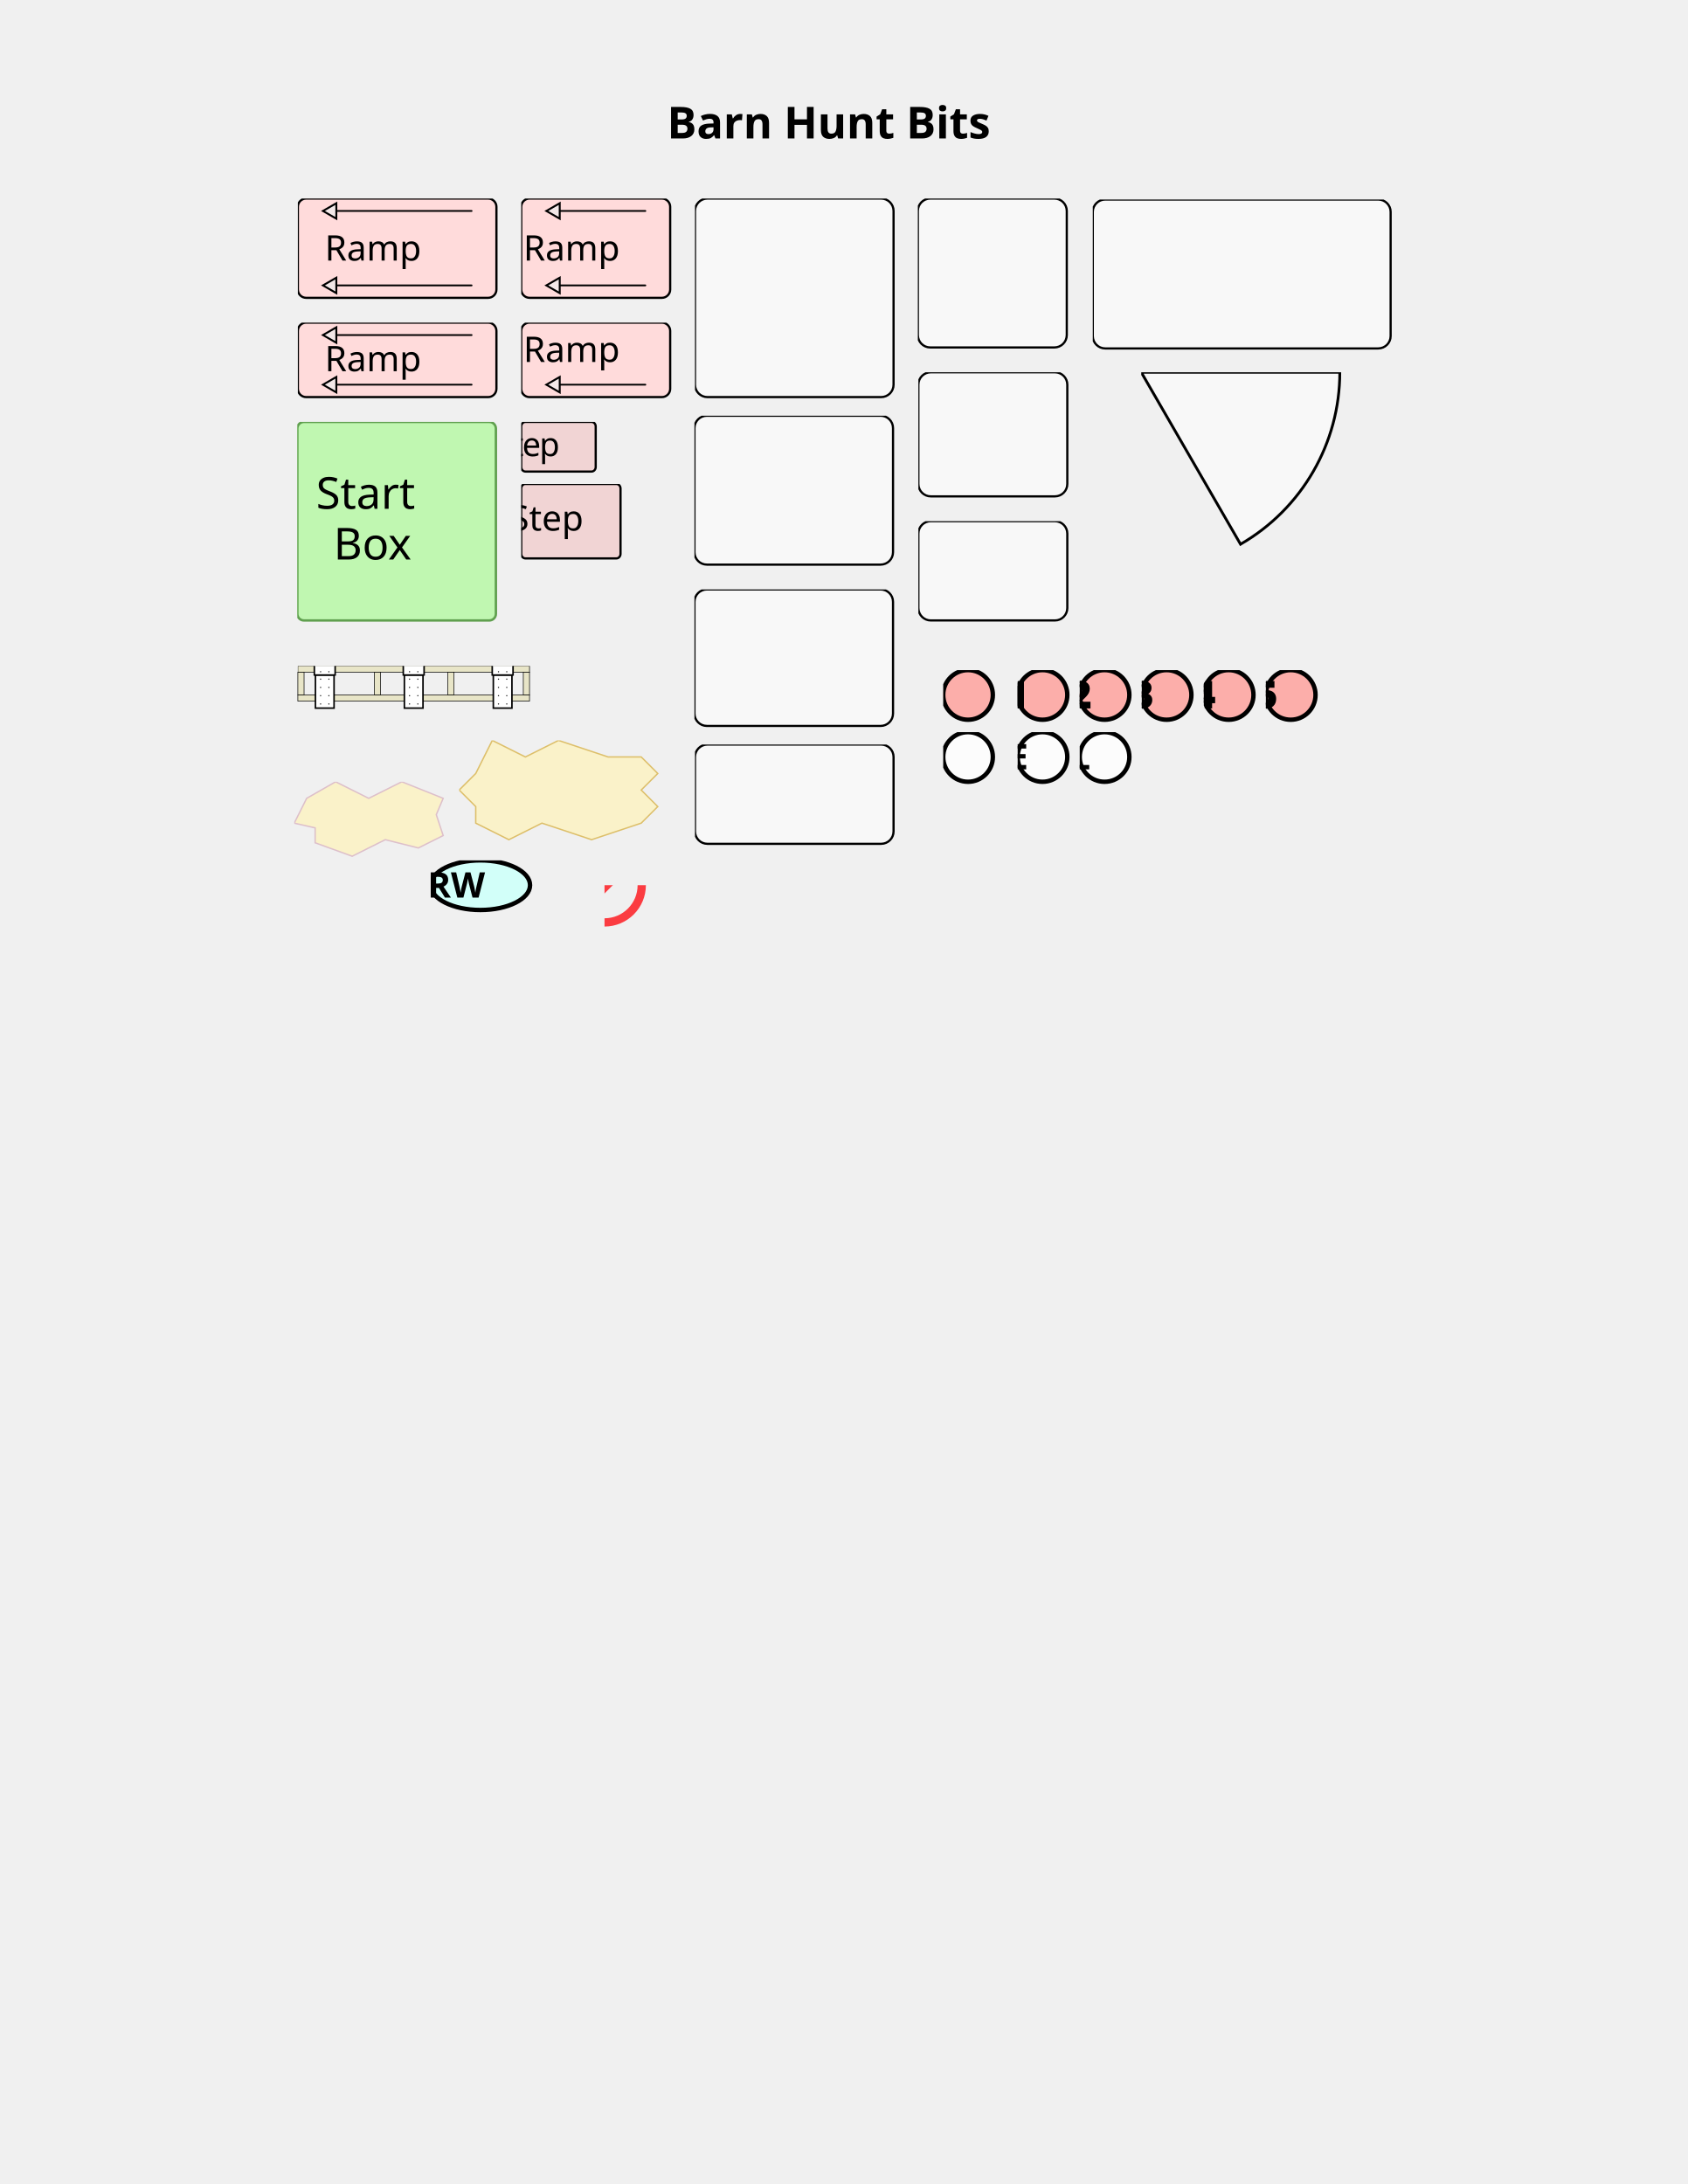
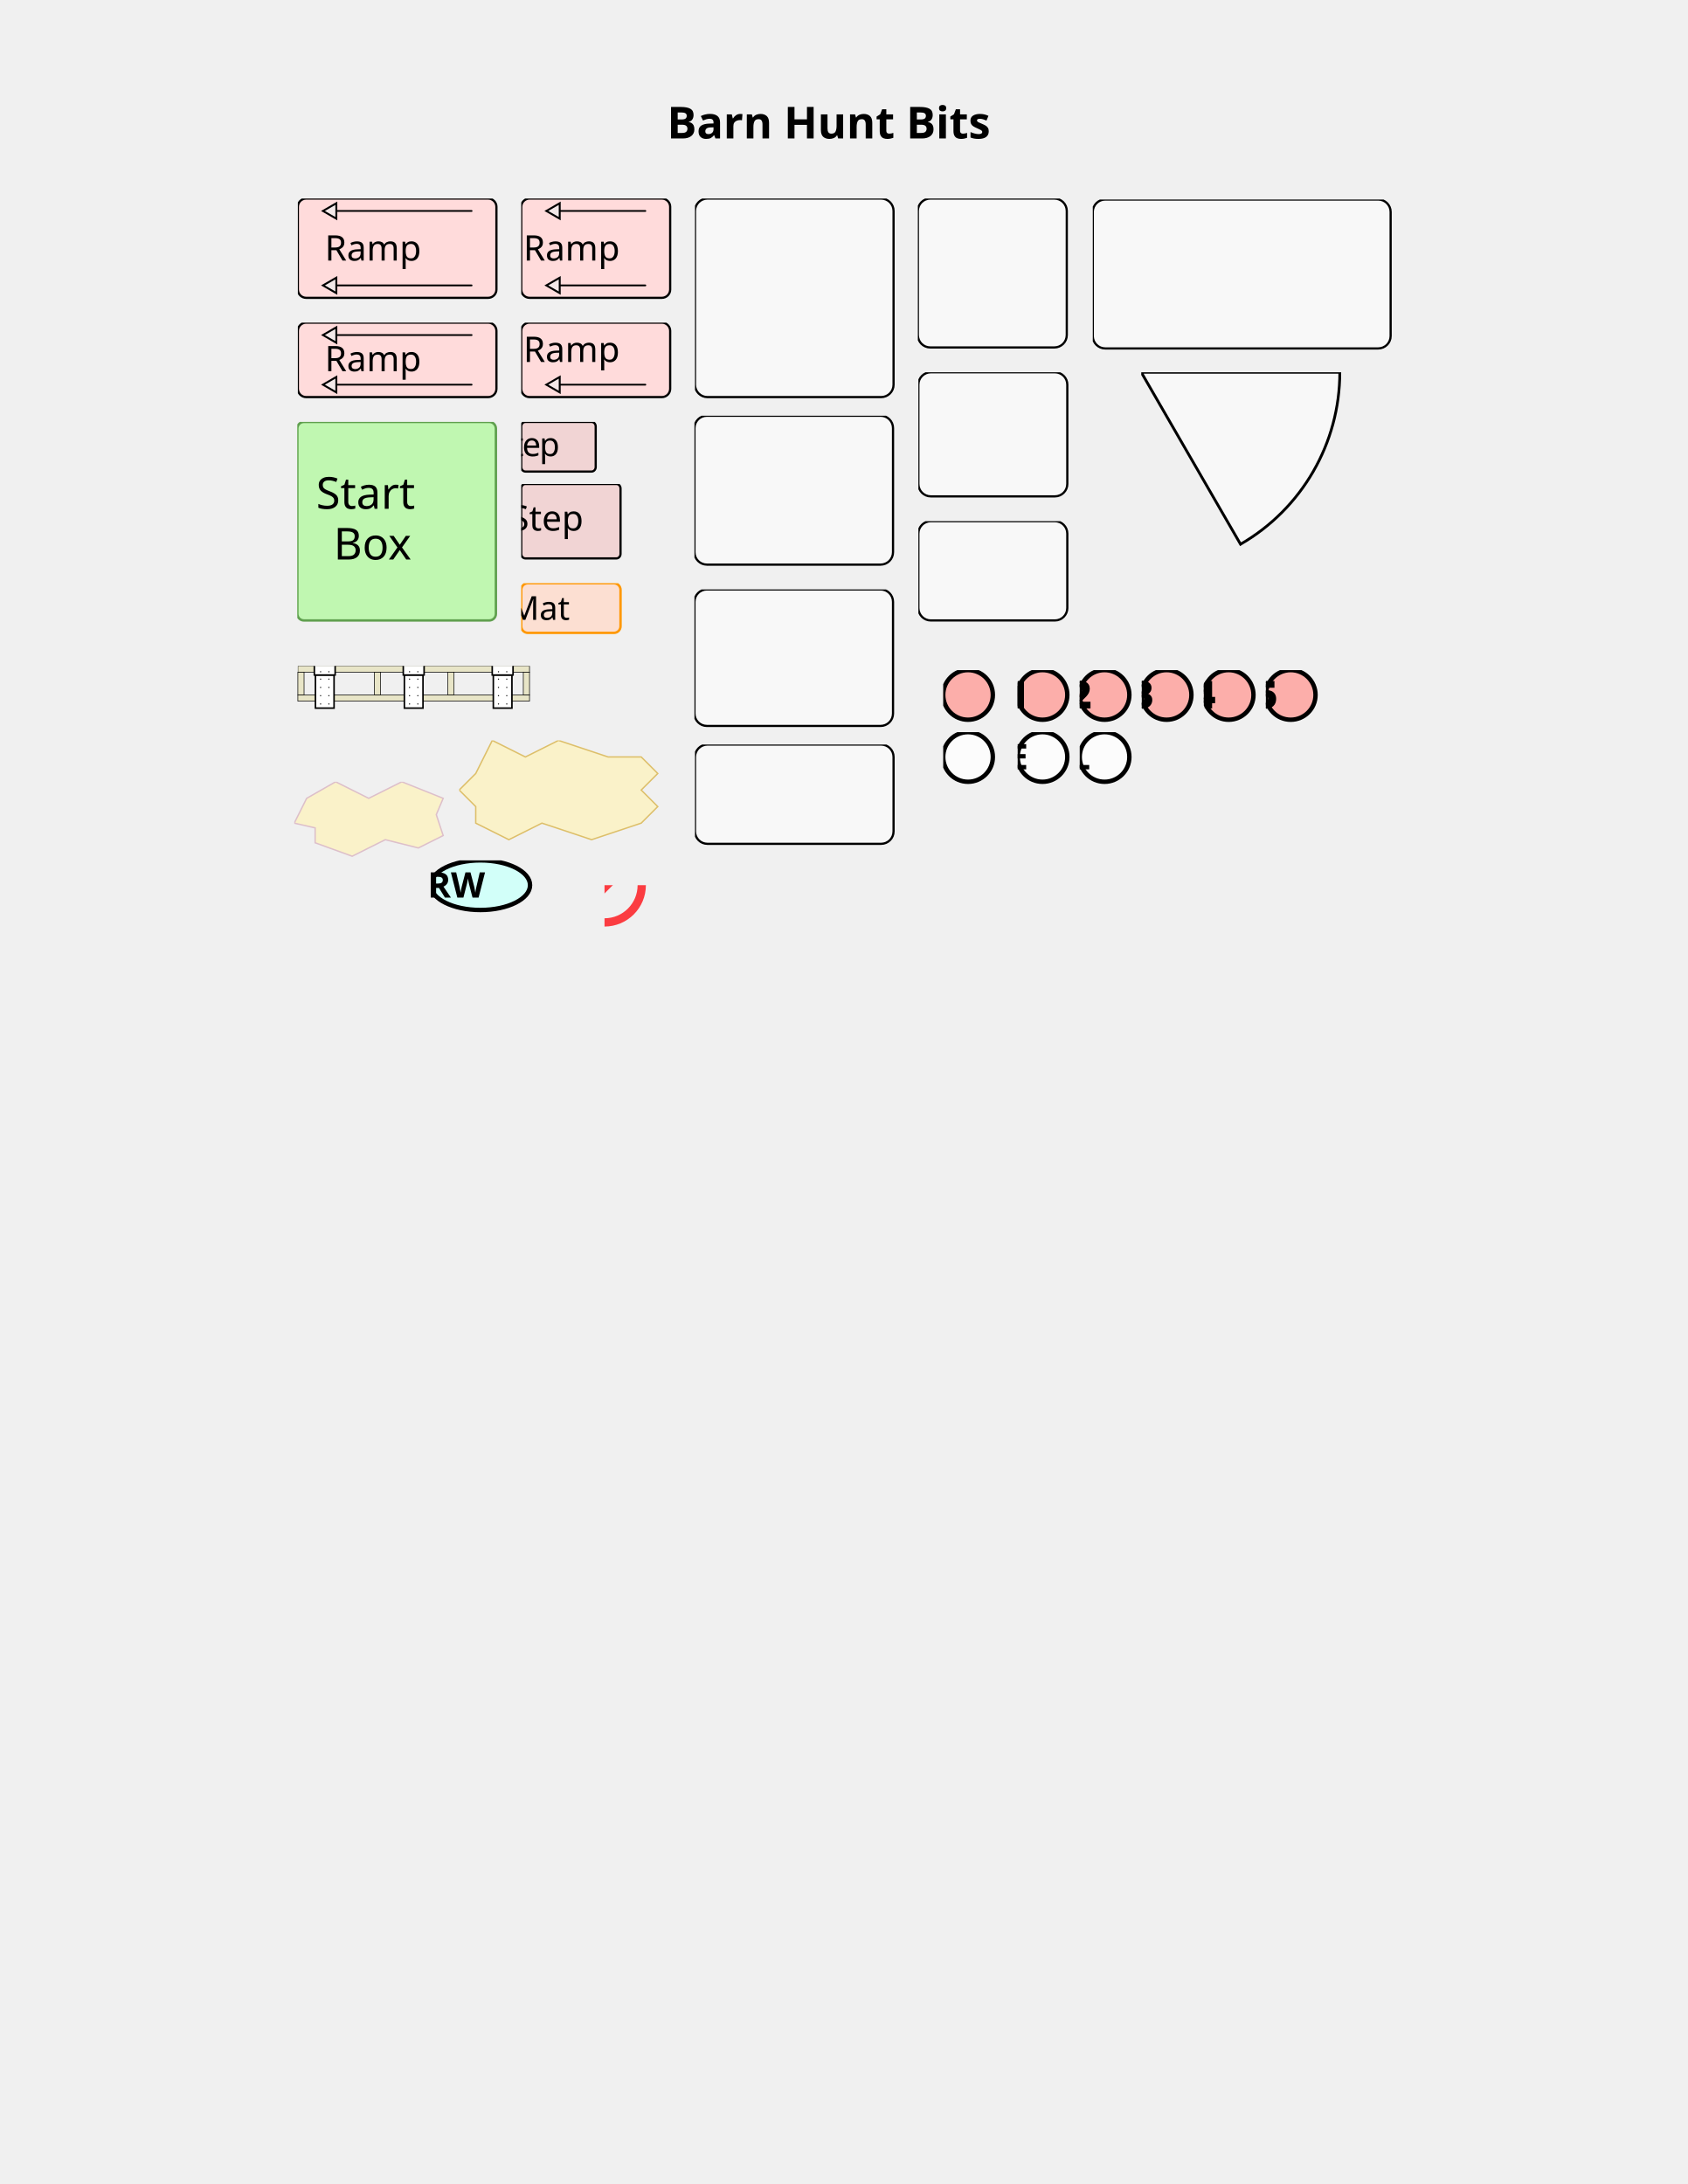
<svg xmlns="http://www.w3.org/2000/svg" xmlns:ns1="http://dairiki.org/barnhunt/inkscape-extensions" xmlns:xlink="http://www.w3.org/1999/xlink" width="8.5in" height="11in" viewBox="0 0 816 1056" version="1.1" id="svg8">
  <defs id="defs2">
    <symbol id="ramp-48x24" style="display:inline">
      <rect ns1:rat-placement="exclude" ry="4" rx="4" id="rect28" y="0" x="0" style="fill:#ffdbdb;fill-opacity:1;stroke:#000000;stroke-width:1.067;stroke-linecap:butt;stroke-linejoin:round;stroke-miterlimit:4;stroke-dasharray:none;stroke-opacity:1" width="96" height="48" />
      <text id="text32" xml:space="preserve" style="font-style:normal;font-variant:normal;font-weight:normal;font-stretch:normal;font-size:12.8px;line-height:0%;font-family:sans-serif;-inkscape-font-specification:Sans;text-align:center;letter-spacing:0px;word-spacing:0px;writing-mode:lr-tb;text-anchor:middle;fill:#000000;fill-opacity:1;stroke:none;stroke-width:1.067" x="48" y="30">
        <tspan id="tspan30" style="font-size:17.067px;line-height:1.25;font-family:sans-serif;stroke-width:1.067" x="48" y="30">Ramp</tspan>
      </text>
      <g id="g9567">
        <path style="fill:none;stroke:#000000;stroke-width:0.853;stroke-linecap:round;stroke-linejoin:miter;stroke-miterlimit:4;stroke-dasharray:none;stroke-opacity:1" d="M 84,6 H 18" id="path34" />
        <path style="fill:#f2e8e8;fill-opacity:1;fill-rule:evenodd;stroke:#000000;stroke-width:0.933;stroke-miterlimit:4;stroke-dasharray:none" d="m 12.136,6 6.466,3.738 V 2.262 Z" id="path9356" />
      </g>
      <g id="use9569" transform="translate(0,36)">
        <path id="path9376" d="M 84,6 H 18" style="fill:none;stroke:#000000;stroke-width:0.853;stroke-linecap:round;stroke-linejoin:miter;stroke-miterlimit:4;stroke-dasharray:none;stroke-opacity:1" />
        <path id="path9378" d="m 12.136,6 6.466,3.738 V 2.262 Z" style="fill:#f2e8e8;fill-opacity:1;fill-rule:evenodd;stroke:#000000;stroke-width:0.933;stroke-miterlimit:4;stroke-dasharray:none" />
      </g>
    </symbol>
    <symbol id="ramp-36x24">
      <rect ns1:rat-placement="exclude" height="48" width="72" style="fill:#ffdbdb;fill-opacity:1;stroke:#000000;stroke-width:1.067;stroke-linecap:butt;stroke-linejoin:round;stroke-miterlimit:4;stroke-dasharray:none;stroke-opacity:1" x="0" y="0" id="rect9522" rx="4" ry="4" />
      <text y="30" x="36" style="font-style:normal;font-variant:normal;font-weight:normal;font-stretch:normal;font-size:12.8px;line-height:0%;font-family:sans-serif;-inkscape-font-specification:Sans;text-align:center;letter-spacing:0px;word-spacing:0px;writing-mode:lr-tb;text-anchor:middle;fill:#000000;fill-opacity:1;stroke:none;stroke-width:1.067" xml:space="preserve" id="text9526">
        <tspan y="30" x="36" style="font-size:17.067px;line-height:1.25;font-family:sans-serif;stroke-width:1.067" id="tspan9524">Ramp</tspan>
      </text>
      <g id="g9532">
        <path id="path9528" d="M 60,6 H 18" style="fill:none;stroke:#000000;stroke-width:0.853;stroke-linecap:round;stroke-linejoin:miter;stroke-miterlimit:4;stroke-dasharray:none;stroke-opacity:1" />
        <path id="path9530" d="m 12.136,6 6.466,3.738 V 2.262 Z" style="fill:#f2e8e8;fill-opacity:1;fill-rule:evenodd;stroke:#000000;stroke-width:0.933;stroke-miterlimit:4;stroke-dasharray:none" />
      </g>
      <g id="use9534" transform="translate(0,36)">
        <path style="fill:none;stroke:#000000;stroke-width:0.853;stroke-linecap:round;stroke-linejoin:miter;stroke-miterlimit:4;stroke-dasharray:none;stroke-opacity:1" d="M 60,6 H 18" id="path9766" />
        <path style="fill:#f2e8e8;fill-opacity:1;fill-rule:evenodd;stroke:#000000;stroke-width:0.933;stroke-miterlimit:4;stroke-dasharray:none" d="m 12.136,6 6.466,3.738 V 2.262 Z" id="path9768" />
      </g>
    </symbol>
    <symbol id="ramp-48x18">
      <rect ns1:rat-placement="exclude" height="36" width="96" style="fill:#ffdbdb;fill-opacity:1;stroke:#000000;stroke-width:1.067;stroke-linecap:butt;stroke-linejoin:round;stroke-miterlimit:4;stroke-dasharray:none;stroke-opacity:1" x="0" y="0" id="rect13055" rx="4" ry="4" />
      <text y="23.5" x="48" style="font-style:normal;font-variant:normal;font-weight:normal;font-stretch:normal;font-size:12.8px;line-height:0%;font-family:sans-serif;-inkscape-font-specification:Sans;text-align:center;letter-spacing:0px;word-spacing:0px;writing-mode:lr-tb;text-anchor:middle;fill:#000000;fill-opacity:1;stroke:none;stroke-width:1.067" xml:space="preserve" id="text13059">
        <tspan y="23.5" x="48" style="font-size:17.067px;line-height:1.25;font-family:sans-serif;stroke-width:1.067" id="tspan13057">Ramp</tspan>
      </text>
      <g id="g13065">
        <path id="path13061" d="M 84,6 H 18" style="fill:none;stroke:#000000;stroke-width:0.853;stroke-linecap:round;stroke-linejoin:miter;stroke-miterlimit:4;stroke-dasharray:none;stroke-opacity:1" />
        <path id="path13063" d="m 12.136,6 6.466,3.738 V 2.262 Z" style="fill:#f2e8e8;fill-opacity:1;fill-rule:evenodd;stroke:#000000;stroke-width:0.933;stroke-miterlimit:4;stroke-dasharray:none" />
      </g>
      <g transform="translate(0,24)" id="g13071">
        <path style="fill:none;stroke:#000000;stroke-width:0.853;stroke-linecap:round;stroke-linejoin:miter;stroke-miterlimit:4;stroke-dasharray:none;stroke-opacity:1" d="M 84,6 H 18" id="path13067" />
        <path style="fill:#f2e8e8;fill-opacity:1;fill-rule:evenodd;stroke:#000000;stroke-width:0.933;stroke-miterlimit:4;stroke-dasharray:none" d="m 12.136,6 6.466,3.738 V 2.262 Z" id="path13069" />
      </g>
    </symbol>
    <symbol id="ramp-36x18">
      <rect ns1:rat-placement="exclude" ry="4" rx="4" id="rect10669" y="0" x="0" style="fill:#ffdbdb;fill-opacity:1;stroke:#000000;stroke-width:1.067;stroke-linecap:butt;stroke-linejoin:round;stroke-miterlimit:4;stroke-dasharray:none;stroke-opacity:1" width="72" height="36" />
      <text id="text10673" xml:space="preserve" style="font-style:normal;font-variant:normal;font-weight:normal;font-stretch:normal;font-size:12.8px;line-height:0%;font-family:sans-serif;-inkscape-font-specification:Sans;text-align:center;letter-spacing:0px;word-spacing:0px;writing-mode:lr-tb;text-anchor:middle;fill:#000000;fill-opacity:1;stroke:none;stroke-width:1.067" x="36" y="19">
        <tspan id="tspan10671" style="font-size:17.067px;line-height:1.25;font-family:sans-serif;stroke-width:1.067" x="36" y="19">Ramp</tspan>
      </text>
      <g id="g10685" transform="translate(0,24)">
        <path id="path10681" d="M 60,6 H 18" style="fill:none;stroke:#000000;stroke-width:0.853;stroke-linecap:round;stroke-linejoin:miter;stroke-miterlimit:4;stroke-dasharray:none;stroke-opacity:1" />
        <path id="path10683" d="m 12.136,6 6.466,3.738 V 2.262 Z" style="fill:#f2e8e8;fill-opacity:1;fill-rule:evenodd;stroke:#000000;stroke-width:0.933;stroke-miterlimit:4;stroke-dasharray:none" />
      </g>
    </symbol>
    <symbol id="step-18x12">
      <rect ns1:rat-placement="exclude" ry="2.2" rx="2" id="rect7012" y="0" x="0" style="fill:#f1d4d4;fill-opacity:1;stroke:#000000;stroke-width:1.067;stroke-linecap:butt;stroke-linejoin:round;stroke-miterlimit:4;stroke-dasharray:none;stroke-opacity:1" width="36" height="24" />
      <text id="text7016" xml:space="preserve" style="font-style:normal;font-variant:normal;font-weight:normal;font-stretch:normal;font-size:16px;line-height:0%;font-family:sans-serif;-inkscape-font-specification:'sans-serif, Normal';font-variant-ligatures:normal;font-variant-caps:normal;font-variant-numeric:normal;font-feature-settings:normal;text-align:center;letter-spacing:0px;word-spacing:0px;writing-mode:lr-tb;text-anchor:middle;fill:#000000;fill-opacity:1;stroke:none;stroke-width:1.067" x="17.904" y="16.558">
        <tspan id="tspan7014" style="font-style:normal;font-variant:normal;font-weight:normal;font-stretch:normal;font-size:16px;line-height:1.25;font-family:sans-serif;-inkscape-font-specification:'sans-serif, Normal';font-variant-ligatures:normal;font-variant-caps:normal;font-variant-numeric:normal;font-feature-settings:normal;text-align:center;letter-spacing:-0.725px;writing-mode:lr-tb;text-anchor:middle;stroke-width:1.067" x="17.542" y="16.558" dx="0 -0.126 0 -0.379">Step</tspan>
      </text>
    </symbol>
    <symbol id="step-24x18">
      <rect height="36" width="48" style="fill:#f1d4d4;fill-opacity:1;stroke:#000000;stroke-width:1.067;stroke-linecap:butt;stroke-linejoin:round;stroke-miterlimit:4;stroke-dasharray:none;stroke-opacity:1" x="0" y="0" id="rect5551" rx="2" ry="2.2" ns1:rat-placement="exclude" />
      <text y="22.558" x="23.904" style="font-style:normal;font-variant:normal;font-weight:normal;font-stretch:normal;font-size:12.8px;line-height:0%;font-family:sans-serif;-inkscape-font-specification:Sans;text-align:center;letter-spacing:0px;word-spacing:0px;writing-mode:lr-tb;text-anchor:middle;fill:#000000;fill-opacity:1;stroke:none;stroke-width:1.067" xml:space="preserve" id="text5555">
        <tspan y="22.558" x="23.904" style="font-size:17.067px;line-height:1.25;font-family:sans-serif;stroke-width:1.067" id="tspan5553">Step</tspan>
      </text>
    </symbol>
    <symbol style="display:inline" id="start-box">
      <rect id="rect78" y="0" x="0" style="fill:#c0f7b1;fill-opacity:1;stroke:#60a04f;stroke-width:1.173;stroke-linecap:butt;stroke-linejoin:round;stroke-miterlimit:4;stroke-dasharray:none;stroke-opacity:1" width="96" height="96" ry="3.2" rx="3.2" />
      <rect ns1:rat-placement="exclude" y="-48" x="-48" style="display:none;fill:none;stroke:#000000;stroke-width:1;stroke-linejoin:round;stroke-miterlimit:4" width="192" height="192" id="rect50" />
      <text id="text84" xml:space="preserve" style="font-style:normal;font-variant:normal;font-weight:normal;font-stretch:normal;font-size:12.8px;line-height:0%;font-family:sans-serif;-inkscape-font-specification:Sans;text-align:center;letter-spacing:0px;word-spacing:0px;writing-mode:lr-tb;text-anchor:middle;fill:#000000;fill-opacity:1;stroke:none;stroke-width:1.067" x="48" y="42">
        <tspan id="tspan80" style="font-size:21.333px;line-height:1.15;font-family:sans-serif;stroke-width:1.067" x="48" y="42">Start</tspan>
        <tspan id="tspan82" style="font-size:21.333px;line-height:1.15;font-family:sans-serif;stroke-width:1.067" x="48" y="66.533">Box</tspan>
      </text>
    </symbol>
    <symbol id="board-48x48">
      <rect width="96" height="96" x="0" y="0" rx="6" ry="6" style="display:inline;fill:#ffffff;fill-opacity:0.5;stroke:#000000;stroke-width:1.067;stroke-miterlimit:4;stroke-opacity:1" id="rect10060" />
    </symbol>
    <symbol id="board-48x36">
      <rect id="rect89" style="display:inline;fill:#ffffff;fill-opacity:0.5;stroke:#000000;stroke-width:1.067;stroke-miterlimit:4;stroke-opacity:1" ry="6" rx="6" y="0" x="0" height="72" width="96" />
    </symbol>
    <symbol id="board-48x33">
      <rect id="rect104" style="display:inline;fill:#ffffff;fill-opacity:0.5;stroke:#000000;stroke-width:1.067;stroke-miterlimit:4;stroke-opacity:1" ry="6" rx="6" y="0" x="0" height="66" width="96" />
    </symbol>
    <symbol id="board-48x24">
      <rect id="rect58" width="96" height="48" x="0" y="0" rx="6" ry="6" style="display:inline;fill:#ffffff;fill-opacity:0.5;stroke:#000000;stroke-width:1.067;stroke-miterlimit:4;stroke-opacity:1" />
    </symbol>
    <symbol id="board-36x36">
      <rect id="rect94" width="72" height="72" x="0" y="0" rx="6" ry="6" style="display:inline;fill:#ffffff;fill-opacity:0.5;stroke:#000000;stroke-width:1.067;stroke-miterlimit:4;stroke-opacity:1" />
    </symbol>
    <symbol id="board-36x30">
      <rect style="display:inline;fill:#ffffff;fill-opacity:0.5;stroke:#000000;stroke-width:1.067;stroke-miterlimit:4;stroke-opacity:1" ry="6" rx="6" y="0" x="0" height="60" width="72" id="rect11384" />
    </symbol>
    <symbol id="board-36x24">
      <rect id="rect13374" width="72" height="48" x="0" y="0" rx="6" ry="6" style="display:inline;fill:#ffffff;fill-opacity:0.5;stroke:#000000;stroke-width:1.067;stroke-miterlimit:4;stroke-opacity:1" />
    </symbol>
    <symbol id="board-72x36">
      <rect id="rect99" style="display:inline;fill:#ffffff;fill-opacity:0.5;stroke:#000000;stroke-width:1.067;stroke-miterlimit:4;stroke-opacity:1" ry="6" rx="6" y="0" x="0" height="72" width="144" />
    </symbol>
    <symbol style="display:inline" id="rat-wrangler">
      <ellipse id="ellipse63" ry="12" rx="24" cy="12" cx="24" style="display:inline;fill:#d2fff9;fill-opacity:1;stroke:#000000;stroke-width:2.133;stroke-miterlimit:4;stroke-dasharray:none;stroke-opacity:1" />
      <text id="text67" xml:space="preserve" style="font-style:normal;font-variant:normal;font-weight:bold;font-stretch:normal;font-size:12.8px;line-height:0%;font-family:'Luxi Sans';-inkscape-font-specification:'Luxi Sans Bold';text-align:center;letter-spacing:0px;word-spacing:0px;writing-mode:lr-tb;text-anchor:middle;fill:#000000;fill-opacity:1;stroke:none;stroke-width:1.067" x="24" y="18">
        <tspan id="tspan65" style="font-size:17.067px;line-height:1.25;stroke-width:1.067" x="24" y="18">RW</tspan>
      </text>
    </symbol>
    <symbol id="gate-48">
      <path style="display:inline;opacity:1;fill:#ffffff;fill-opacity:0.502;stroke:#000000;stroke-width:1.333;stroke-linecap:butt;stroke-linejoin:miter;stroke-miterlimit:4;stroke-dasharray:none;stroke-opacity:1" id="path19937" d="M 96,0 A 96,96 0 0 1 48,83.138 L 0,0 Z" />
    </symbol>
    <symbol id="duff-36x18">
      <path style="display:inline;fill:#faf2c9;fill-opacity:1;stroke:#ddbfca;stroke-width:0.667;stroke-linecap:butt;stroke-linejoin:miter;stroke-miterlimit:4;stroke-dasharray:none;stroke-opacity:1" d="M 0,20 6,8 20,0 36,8 52,0 72,8 68.67,15.9 72,26 60,32 44,28 28,36 10.1,29.5 v -7.2 z" id="path13153-9" />
    </symbol>
    <symbol id="duff-48x24">
      <path style="display:inline;fill:#faf2c9;fill-opacity:1;stroke:#ddbf6a;stroke-width:0.672;stroke-linecap:butt;stroke-linejoin:miter;stroke-miterlimit:4;stroke-dasharray:none;stroke-opacity:1" d="M 0,24 8,16 16,0 32,8 48,0 72,8 h 16 l 8,8 -8,8 8,8 -8,8 L 64,48 40,40 24,48 8,40 v -8 z" id="path13153" />
    </symbol>
    <symbol id="rat-tube" style="display:inline">
      <circle id="circle81" style="display:inline;fill:#ff9b95;fill-opacity:0.77;stroke:#000000;stroke-width:2.133;stroke-miterlimit:4;stroke-dasharray:none;stroke-opacity:1" cx="12" cy="12" r="12" />
    </symbol>
    <symbol id="rat-tube-1" style="display:inline">
      <circle id="circle86" style="display:inline;fill:#ff9b95;fill-opacity:0.77;stroke:#000000;stroke-width:2.133;stroke-miterlimit:4;stroke-dasharray:none;stroke-opacity:1" cx="12" cy="12" r="12" />
      <text id="text90" y="18" x="12" style="font-style:normal;font-variant:normal;font-weight:bold;font-stretch:normal;font-size:12.8px;line-height:0%;font-family:'Luxi Sans';-inkscape-font-specification:'Luxi Sans Bold';text-align:center;letter-spacing:0px;word-spacing:0px;writing-mode:lr-tb;text-anchor:middle;fill:#000000;fill-opacity:1;stroke:#000000;stroke-width:1.067;stroke-opacity:1" xml:space="preserve">
        <tspan id="tspan88" y="18" x="12" style="font-size:17.067px;line-height:1.25;stroke-width:1.067">1</tspan>
      </text>
    </symbol>
    <symbol id="rat-tube-2" style="display:inline">
      <circle id="circle95" style="display:inline;fill:#ff9b95;fill-opacity:0.77;stroke:#000000;stroke-width:2.133;stroke-miterlimit:4;stroke-dasharray:none;stroke-opacity:1" cx="12" cy="12" r="12" />
      <text id="text99" y="18" x="12" style="font-style:normal;font-variant:normal;font-weight:bold;font-stretch:normal;font-size:12.8px;line-height:0%;font-family:'Luxi Sans';-inkscape-font-specification:'Luxi Sans Bold';text-align:center;letter-spacing:0px;word-spacing:0px;writing-mode:lr-tb;text-anchor:middle;fill:#000000;fill-opacity:1;stroke:#000000;stroke-width:1.067;stroke-opacity:1" xml:space="preserve">
        <tspan id="tspan97" y="18" x="12" style="font-size:17.067px;line-height:1.25;stroke-width:1.067">2</tspan>
      </text>
    </symbol>
    <symbol id="rat-tube-3" style="display:inline">
      <circle id="circle105" style="display:inline;fill:#ff9b95;fill-opacity:0.77;stroke:#000000;stroke-width:2.133;stroke-miterlimit:4;stroke-dasharray:none;stroke-opacity:1" cx="12" cy="12" r="12" />
      <text id="text109" y="18" x="12" style="font-style:normal;font-variant:normal;font-weight:bold;font-stretch:normal;font-size:12.8px;line-height:0%;font-family:'Luxi Sans';-inkscape-font-specification:'Luxi Sans Bold';text-align:center;letter-spacing:0px;word-spacing:0px;writing-mode:lr-tb;text-anchor:middle;fill:#000000;fill-opacity:1;stroke:#000000;stroke-width:1.067;stroke-opacity:1" xml:space="preserve">
        <tspan id="tspan107" y="18" x="12" style="font-size:17.067px;line-height:1.25;stroke-width:1.067">3</tspan>
      </text>
    </symbol>
    <symbol id="rat-tube-4" style="display:inline">
      <circle id="circle14697" style="display:inline;fill:#ff9b95;fill-opacity:0.77;stroke:#000000;stroke-width:2.133;stroke-miterlimit:4;stroke-dasharray:none;stroke-opacity:1" cx="12" cy="12" r="12" />
      <text id="text14701" y="18" x="12" style="font-style:normal;font-variant:normal;font-weight:bold;font-stretch:normal;font-size:12.8px;line-height:0%;font-family:'Luxi Sans';-inkscape-font-specification:'Luxi Sans Bold';text-align:center;letter-spacing:0px;word-spacing:0px;writing-mode:lr-tb;text-anchor:middle;fill:#000000;fill-opacity:1;stroke:#000000;stroke-width:1.067;stroke-opacity:1" xml:space="preserve">
        <tspan y="18" x="12" id="tspan14699" style="font-size:17.067px;line-height:1.25;stroke-width:1.067">4</tspan>
      </text>
    </symbol>
    <symbol style="display:inline" id="rat-tube-5">
      <circle r="12" cy="12" cx="12" style="display:inline;fill:#ff9b95;fill-opacity:0.77;stroke:#000000;stroke-width:2.133;stroke-miterlimit:4;stroke-dasharray:none;stroke-opacity:1" id="path7497-3-3" />
      <text xml:space="preserve" style="font-style:normal;font-variant:normal;font-weight:bold;font-stretch:normal;font-size:12.8px;line-height:0%;font-family:'Luxi Sans';-inkscape-font-specification:'Luxi Sans Bold';text-align:center;letter-spacing:0px;word-spacing:0px;writing-mode:lr-tb;text-anchor:middle;fill:#000000;fill-opacity:1;stroke:#000000;stroke-width:1.067;stroke-opacity:1" x="12" y="18" id="text8837-6">
        <tspan style="font-size:17.067px;line-height:1.25;stroke-width:1.067" id="tspan8839-0" x="12" y="18">5</tspan>
      </text>
    </symbol>
    <symbol id="dummy-tube" style="display:inline">
      <circle id="circle12901" style="display:inline;fill:#ffffff;fill-opacity:0.77;stroke:#000000;stroke-width:2.133;stroke-miterlimit:4;stroke-dasharray:none;stroke-opacity:1" cx="12" cy="12" r="12" />
    </symbol>
    <symbol style="display:inline" id="dummy-tube-empty">
      <circle r="12" cy="12" cx="12" style="display:inline;fill:#ffffff;fill-opacity:0.77;stroke:#000000;stroke-width:2.133;stroke-miterlimit:4;stroke-dasharray:none;stroke-opacity:1" id="path7497-3-0-9" />
      <text xml:space="preserve" style="font-style:normal;font-variant:normal;font-weight:bold;font-stretch:normal;font-size:12.8px;line-height:0%;font-family:'Luxi Sans';-inkscape-font-specification:'Luxi Sans Bold';text-align:center;letter-spacing:0px;word-spacing:0px;writing-mode:lr-tb;text-anchor:middle;fill:#000000;fill-opacity:1;stroke:none;stroke-width:1.067" x="12" y="18" id="text8837-23-2">
        <tspan style="font-size:17.067px;line-height:1.25;stroke-width:1.067" id="tspan8839-7-2" x="12" y="18">E</tspan>
      </text>
    </symbol>
    <symbol id="dummy-tube-litter" style="display:inline">
      <circle id="circle12135" style="display:inline;fill:#ffffff;fill-opacity:0.77;stroke:#000000;stroke-width:2.133;stroke-miterlimit:4;stroke-dasharray:none;stroke-opacity:1" cx="12" cy="12" r="12" />
      <text id="text12139" y="18" x="12" style="font-style:normal;font-variant:normal;font-weight:bold;font-stretch:normal;font-size:12.8px;line-height:0%;font-family:'Luxi Sans';-inkscape-font-specification:'Luxi Sans Bold';text-align:center;letter-spacing:0px;word-spacing:0px;writing-mode:lr-tb;text-anchor:middle;fill:#000000;fill-opacity:1;stroke:none;stroke-width:1.067" xml:space="preserve">
        <tspan y="18" x="12" id="tspan12137" style="font-size:17.067px;line-height:1.25;stroke-width:1.067">L</tspan>
      </text>
    </symbol>
    <symbol id="no-dix-sign">
      <text transform="translate(-0.791503,-0.704602)" xml:space="preserve" style="font-style:normal;font-variant:normal;font-weight:bold;font-stretch:normal;font-size:16.002px;line-height:125%;font-family:'Luxi Sans';-inkscape-font-specification:'Luxi Sans Bold';font-variant-ligatures:normal;font-variant-caps:normal;font-variant-numeric:normal;font-feature-settings:normal;text-align:center;letter-spacing:0px;word-spacing:0px;writing-mode:lr-tb;text-anchor:middle;fill:#000000;fill-opacity:1;stroke:none;stroke-width:1.414;stroke-linecap:butt;stroke-linejoin:miter;stroke-opacity:1" x="0.7" y="6" id="text9185-9">
        <tspan id="tspan9183-1" x="0.7" y="6" style="font-style:normal;font-variant:normal;font-weight:bold;font-stretch:normal;font-size:16.002px;font-family:'Luxi Sans';-inkscape-font-specification:'Luxi Sans Bold';stroke-width:1.414">Dix</tspan>
      </text>
      <g id="g14725" style="opacity:0.75">
        <circle cx="0" r="18" cy="0" id="path9187-9" style="fill:none;stroke:#ff0007;stroke-width:4;stroke-miterlimit:4;stroke-opacity:1" />
        <path id="path9189-6" d="m 12.729,-12.729 c 0,0 -25.459,25.459 -25.459,25.459" style="fill:none;stroke:#ff0007;stroke-width:5.658;stroke-linecap:butt;stroke-opacity:1" />
      </g>
    </symbol>
    <symbol id="bh-instinct-cradle">
      <rect y="14" x="0" height="3" width="112" id="rect12267-2" style="opacity:1;fill:#e8e5c7;fill-opacity:1;fill-rule:nonzero;stroke:#000000;stroke-width:0.3;stroke-linecap:round;stroke-linejoin:miter;stroke-miterlimit:4;stroke-dasharray:none;stroke-dashoffset:0;stroke-opacity:1" />
      <rect y="0" x="0" height="3" width="112" id="rect12267" style="opacity:1;fill:#e8e5c7;fill-opacity:1;fill-rule:nonzero;stroke:#000000;stroke-width:0.3;stroke-linecap:round;stroke-linejoin:miter;stroke-miterlimit:4;stroke-dasharray:none;stroke-dashoffset:0;stroke-opacity:1" />
      <g transform="rotate(90,101.8119,2.188126)" id="g11636">
        <rect style="opacity:1;fill:#ffffff;fill-opacity:0.997;fill-rule:nonzero;stroke:#000000;stroke-width:0.75;stroke-linecap:round;stroke-linejoin:miter;stroke-miterlimit:4;stroke-dasharray:none;stroke-dashoffset:0;stroke-opacity:1" id="rect9555" width="16" height="9" x="104" y="43.5" />
        <rect style="opacity:1;fill:#ffffff;fill-opacity:0.997;fill-rule:nonzero;stroke:#000000;stroke-width:0.75;stroke-linecap:round;stroke-linejoin:miter;stroke-miterlimit:4;stroke-dasharray:none;stroke-dashoffset:0;stroke-opacity:1" id="rect9807" width="7.44" height="10.06" x="96.56" y="42.97" />
        <rect style="opacity:1;fill:#ffffff;fill-opacity:0.997;fill-rule:nonzero;stroke:#000000;stroke-width:0.75;stroke-linecap:round;stroke-linejoin:miter;stroke-miterlimit:4;stroke-dasharray:none;stroke-dashoffset:0;stroke-opacity:1" id="rect10309" width="1.223" height="7.283" x="95.247" y="44.358" />
        <circle style="opacity:1;fill:#171717;fill-opacity:1;fill-rule:nonzero;stroke:none;stroke-width:0.75;stroke-linecap:round;stroke-linejoin:miter;stroke-miterlimit:4;stroke-dasharray:none;stroke-dashoffset:0;stroke-opacity:1" id="path10689-3" cx="118" cy="50" r="0.312" />
        <use x="0" y="0" xlink:href="#path10689-3" id="use9789" transform="translate(0,-4)" width="100%" height="100%" />
        <use x="0" y="0" xlink:href="#path10689-3" id="use9791" transform="translate(-4)" width="100%" height="100%" />
        <use x="0" y="0" xlink:href="#path10689-3" id="use9793" transform="translate(-4,-4)" width="100%" height="100%" />
        <use x="0" y="0" xlink:href="#path10689-3" id="use9791-3" transform="translate(-8)" width="100%" height="100%" />
        <use x="0" y="0" xlink:href="#path10689-3" id="use9793-6" transform="translate(-8,-4)" width="100%" height="100%" />
        <use x="0" y="0" xlink:href="#path10689-3" id="use9791-7" transform="translate(-12)" width="100%" height="100%" />
        <use x="0" y="0" xlink:href="#path10689-3" id="use9793-5" transform="translate(-12,-4)" width="100%" height="100%" />
        <use x="0" y="0" xlink:href="#path10689-3" id="use9791-35" transform="translate(-15.56932)" width="100%" height="100%" />
        <use x="0" y="0" xlink:href="#path10689-3" id="use9793-62" transform="translate(-15.56932,-4)" width="100%" height="100%" />
      </g>
      <use height="100%" width="100%" transform="translate(43)" id="use11763" xlink:href="#g11636" y="0" x="0" />
      <use height="100%" width="100%" transform="translate(-43)" id="use12015" xlink:href="#g11636" y="0" x="0" />
      <rect y="3" x="109" height="11" width="3" id="rect12267-2-7" style="opacity:1;fill:#e8e5c7;fill-opacity:1;fill-rule:nonzero;stroke:#000000;stroke-width:0.3;stroke-linecap:round;stroke-linejoin:miter;stroke-miterlimit:4;stroke-dasharray:none;stroke-dashoffset:0;stroke-opacity:1" />
      <rect y="3" x="0" height="11" width="3" id="rect12267-2-7-0" style="opacity:1;fill:#e8e5c7;fill-opacity:1;fill-rule:nonzero;stroke:#000000;stroke-width:0.3;stroke-linecap:round;stroke-linejoin:miter;stroke-miterlimit:4;stroke-dasharray:none;stroke-dashoffset:0;stroke-opacity:1" />
      <rect y="3" x="37" height="11" width="3" id="rect12267-2-7-0-9" style="opacity:1;fill:#e8e5c7;fill-opacity:1;fill-rule:nonzero;stroke:#000000;stroke-width:0.3;stroke-linecap:round;stroke-linejoin:miter;stroke-miterlimit:4;stroke-dasharray:none;stroke-dashoffset:0;stroke-opacity:1" />
      <rect y="3" x="72.5" height="11" width="3" id="rect12267-2-7-0-9-3" style="opacity:1;fill:#e8e5c7;fill-opacity:1;fill-rule:nonzero;stroke:#000000;stroke-width:0.3;stroke-linecap:round;stroke-linejoin:miter;stroke-miterlimit:4;stroke-dasharray:none;stroke-dashoffset:0;stroke-opacity:1" />
+     </symbol>
+     <symbol id="dc-mat-24x12">
+       <rect rx="3.2" ry="3.2" height="24" width="48" style="fill:#fcdfd2;fill-opacity:1;stroke:#ff9802;stroke-width:1.173;stroke-linecap:butt;stroke-linejoin:round;stroke-miterlimit:4;stroke-dasharray:none;stroke-opacity:1" x="0" y="0" id="rect10620" />
+       <text y="17.719" x="23.41" style="font-style:normal;font-variant:normal;font-weight:normal;font-stretch:normal;font-size:16px;line-height:0%;font-family:sans-serif;-inkscape-font-specification:'sans-serif, Normal';font-variant-ligatures:normal;font-variant-caps:normal;font-variant-numeric:normal;font-feature-settings:normal;text-align:center;letter-spacing:0px;word-spacing:0px;writing-mode:lr-tb;text-anchor:middle;fill:#000000;fill-opacity:1;stroke:none;stroke-width:1.067" xml:space="preserve" id="text10628">
+         <tspan y="17.719" x="23.41" style="font-style:normal;font-variant:normal;font-weight:normal;font-stretch:normal;font-size:16px;line-height:1.15;font-family:sans-serif;-inkscape-font-specification:'sans-serif, Normal';font-variant-ligatures:normal;font-variant-caps:normal;font-variant-numeric:normal;font-feature-settings:normal;text-align:center;writing-mode:lr-tb;text-anchor:middle;stroke-width:1.067" id="tspan10626">Mat</tspan>
+       </text>
    </symbol>
  </defs>
  <text id="text8675" y="66.949" x="408.979" style="font-style:normal;font-variant:normal;font-weight:bold;font-stretch:normal;font-size:21.333px;line-height:125%;font-family:'Rock Salt';-inkscape-font-specification:'Rock Salt Bold';font-variant-ligatures:normal;font-variant-caps:normal;font-variant-numeric:normal;font-feature-settings:normal;text-align:center;letter-spacing:0px;word-spacing:0px;writing-mode:lr-tb;text-anchor:middle;fill:#000000;fill-opacity:1;stroke:none;stroke-width:1px;stroke-linecap:butt;stroke-linejoin:miter;stroke-opacity:1" xml:space="preserve">
    <tspan y="66.949" x="408.979" id="tspan8673">Barn Hunt Bits</tspan>
  </text>
  <use transform="translate(252,96)" height="100%" width="100%" y="0" x="0" xlink:href="#ramp-36x24" id="use10811" />
  <use transform="translate(335.7411,201)" height="100%" width="100%" y="0" x="0" id="use14281" xlink:href="#board-48x36" />
  <use transform="translate(336,360)" height="100%" width="100%" y="0" x="0" xlink:href="#board-48x24" id="use15150" />
  <use transform="translate(443.7411,96)" height="100%" width="100%" y="0" x="0" xlink:href="#board-36x36" id="use16159" />
  <use transform="translate(528.3123,96.46957)" height="100%" width="100%" y="0" x="0" xlink:href="#board-72x36" id="use17234" />
  <use transform="translate(335.7411,285)" height="100%" width="100%" y="0" x="0" xlink:href="#board-48x33" id="use18858" />
  <use height="100%" width="100%" y="0" x="0" transform="translate(143.7411,204)" id="use20002" xlink:href="#start-box" />
  <use height="100%" width="100%" y="0" x="0" transform="translate(208.2589,416)" id="use10359" xlink:href="#rat-wrangler" />
  <use height="100%" width="100%" y="0" x="0" transform="translate(551.7411,180)" id="use10730" xlink:href="#gate-48" />
  <use height="100%" width="100%" y="0" x="0" transform="translate(142.2589,378)" id="use11733" xlink:href="#duff-36x18" />
  <use height="100%" width="100%" y="0" x="0" transform="translate(222,358)" id="use12524" xlink:href="#duff-48x24" />
  <use height="100%" width="100%" y="0" x="0" transform="translate(612,324)" id="use14474" xlink:href="#rat-tube-5" />
  <use transform="translate(582,324)" height="100%" width="100%" y="0" x="0" xlink:href="#rat-tube-4" id="use15045" />
  <use transform="translate(552,324)" height="100%" width="100%" y="0" x="0" xlink:href="#rat-tube-3" id="use8904" />
  <use transform="translate(522,324)" height="100%" width="100%" y="0" x="0" xlink:href="#rat-tube-2" id="use9131" />
  <use transform="translate(492,324)" height="100%" width="100%" y="0" x="0" xlink:href="#rat-tube-1" id="use9352" />
  <use transform="translate(456,324)" height="100%" width="100%" y="0" x="0" xlink:href="#rat-tube" id="use9582" />
  <use height="100%" width="100%" y="0" x="0" transform="translate(492,354)" id="use11941" xlink:href="#dummy-tube-empty" />
  <use transform="translate(522,354)" height="100%" width="100%" y="0" x="0" xlink:href="#dummy-tube-litter" id="use12671" />
  <use transform="translate(456,354)" height="100%" width="100%" y="0" x="0" xlink:href="#dummy-tube" id="use13454" />
  <use xlink:href="#no-dix-sign" id="use14737" transform="translate(292.2589,428)" x="0" y="0" width="100%" height="100%" />
  <use xlink:href="#use9398" id="use9653" transform="translate(252,96)" x="0" y="0" width="100%" height="100%" />
  <use xlink:href="#ramp-48x24" id="use9394" transform="translate(144,96)" x="0" y="0" width="100%" height="100%" />
  <use xlink:href="#ramp-36x18" id="use11560" transform="translate(252,156)" x="0" y="0" width="100%" height="100%" />
  <use xlink:href="#ramp-48x18" id="use13765" transform="translate(144,156)" x="0" y="0" width="100%" height="100%" />
  <use xlink:href="#bh-instinct-cradle" id="use9854" transform="translate(144,322)" x="0" y="0" width="100%" height="100%" />
  <use xlink:href="#step-24x18" id="use6674" transform="translate(252,234)" x="0" y="0" width="100%" height="100%" />
  <use xlink:href="#step-18x12" id="use7180" transform="translate(252,204)" x="0" y="0" width="100%" height="100%" />
  <use xlink:href="#board-48x48" id="use10548" transform="translate(336,96)" x="0" y="0" width="100%" height="100%" />
  <use xlink:href="#board-36x30" id="use12042" transform="translate(444,180)" x="0" y="0" width="100%" height="100%" />
  <use xlink:href="#board-36x24" id="use13712" transform="translate(444,252)" x="0" y="0" width="100%" height="100%" />
+   <use xlink:href="#dc-mat-24x12" id="use11144" transform="translate(252,282)" x="0" y="0" width="100%" height="100%" />
</svg>
